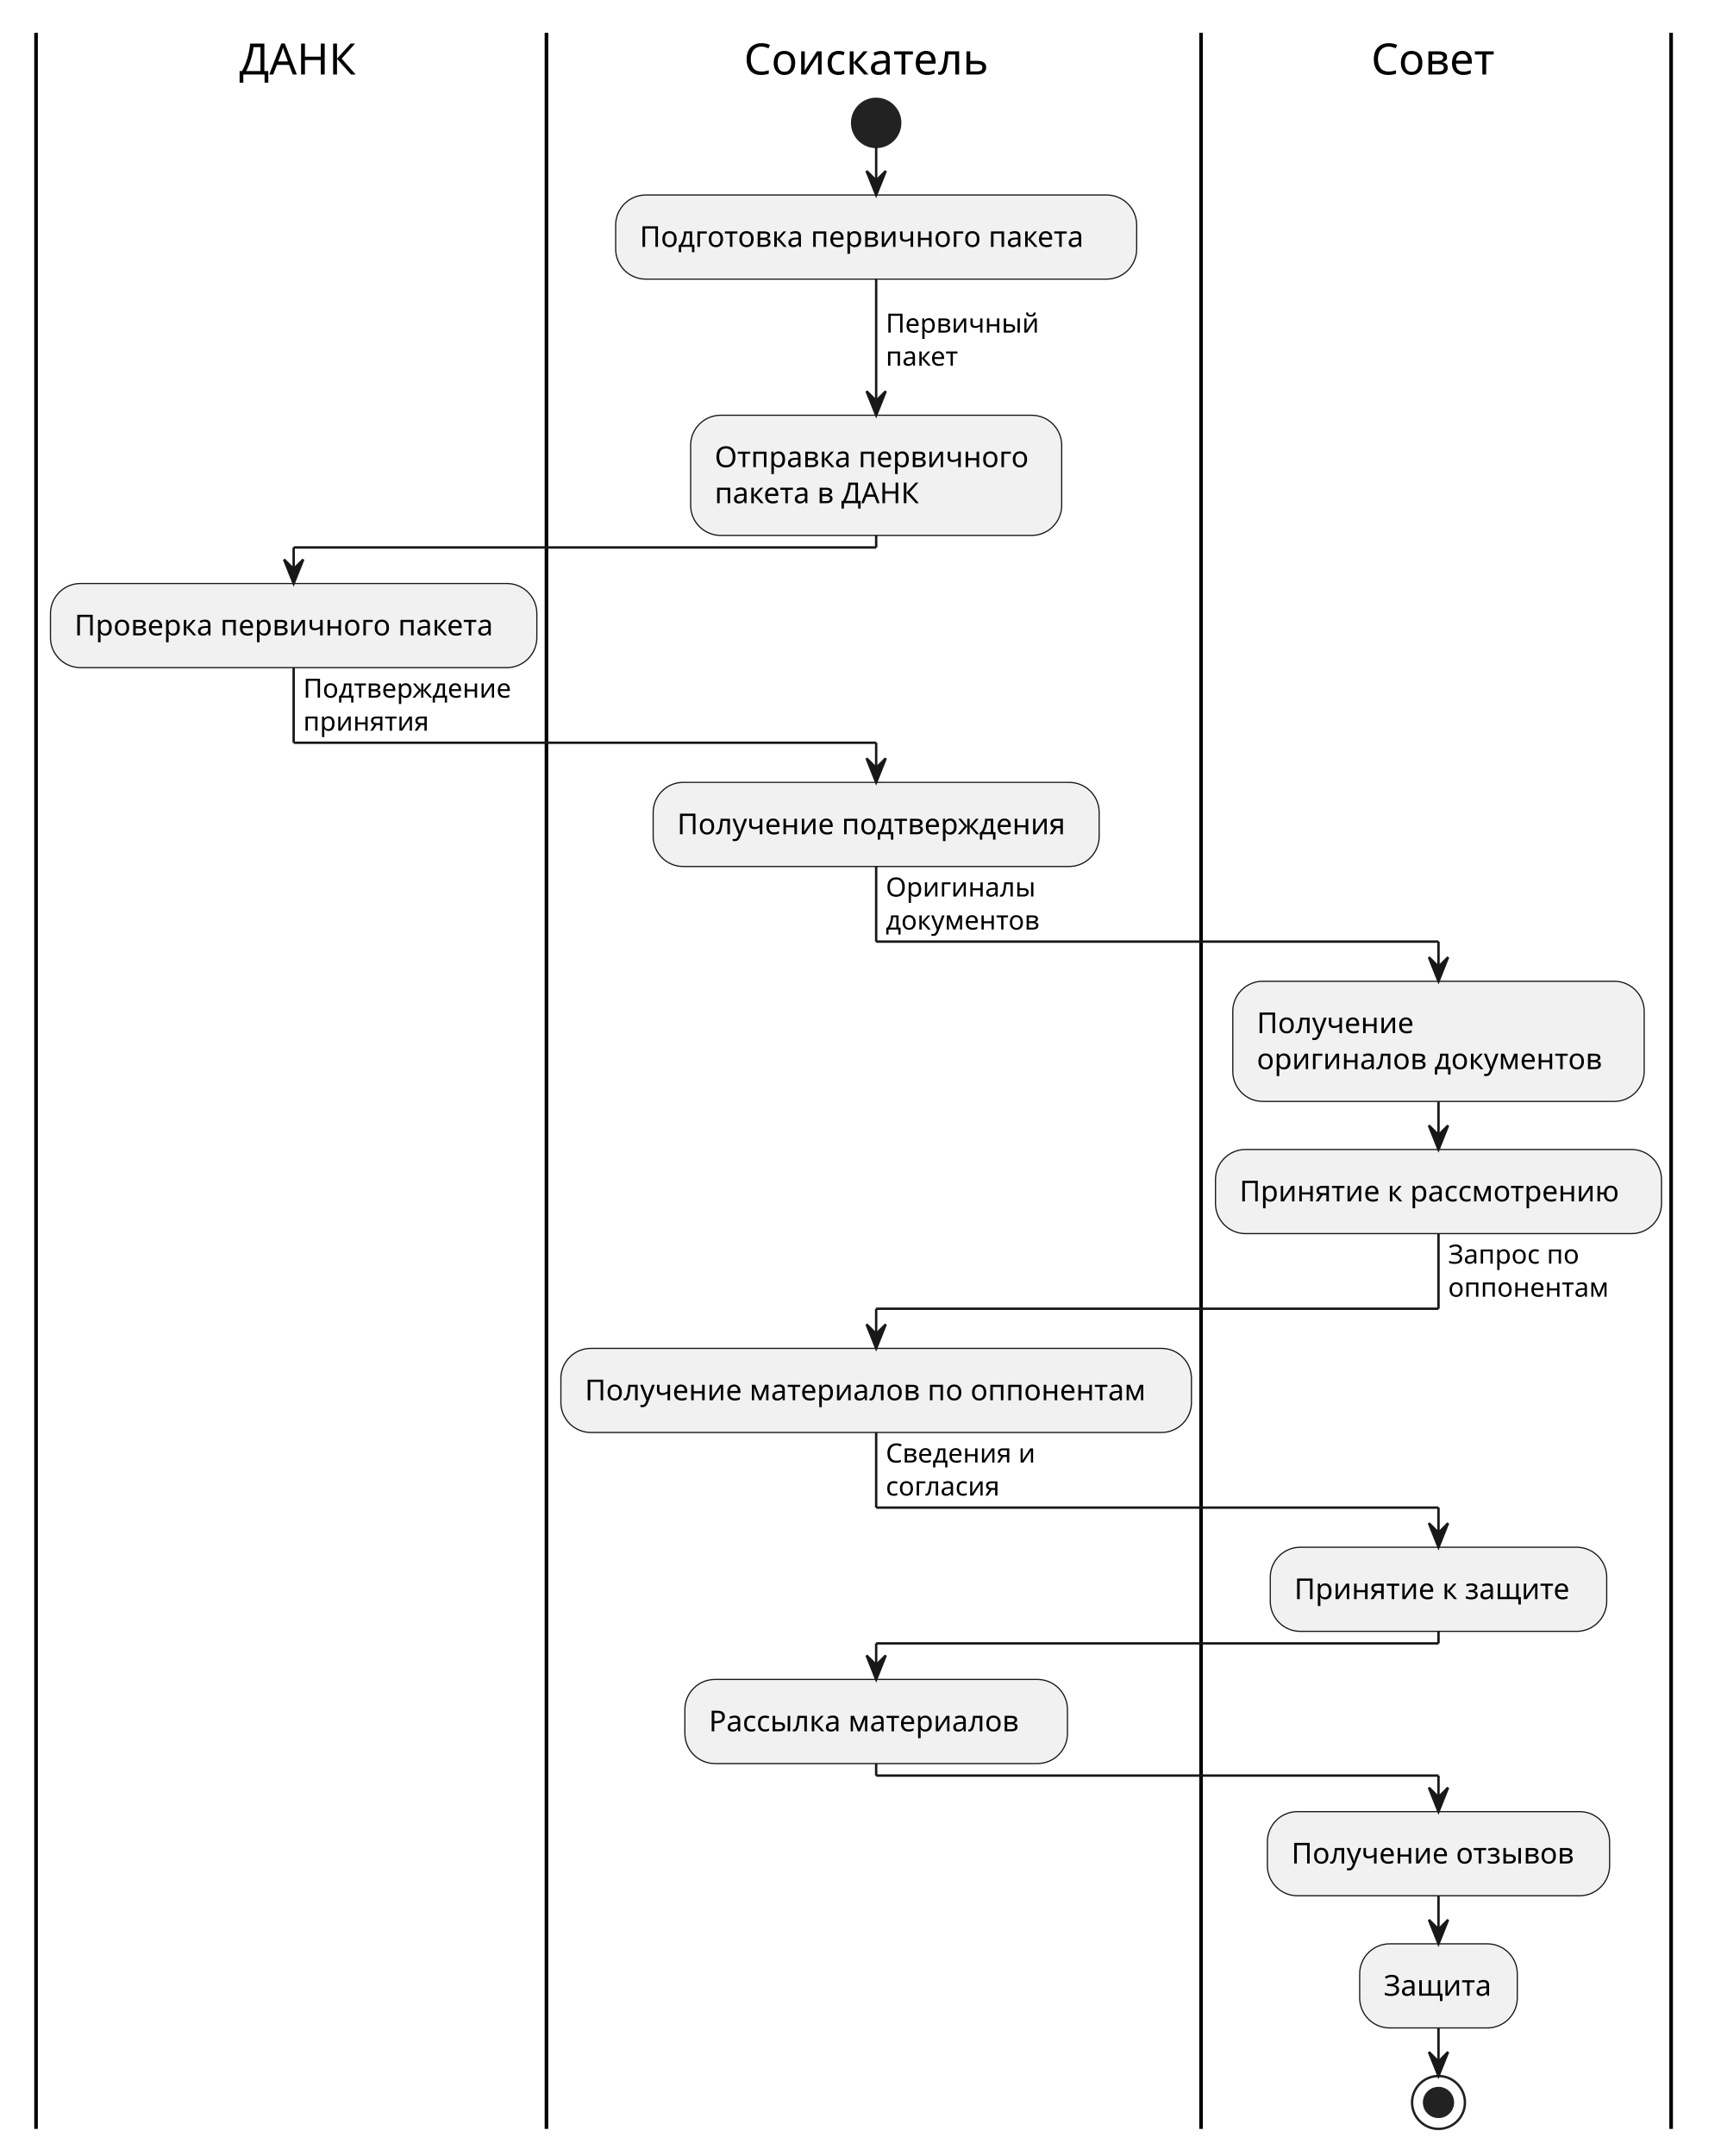
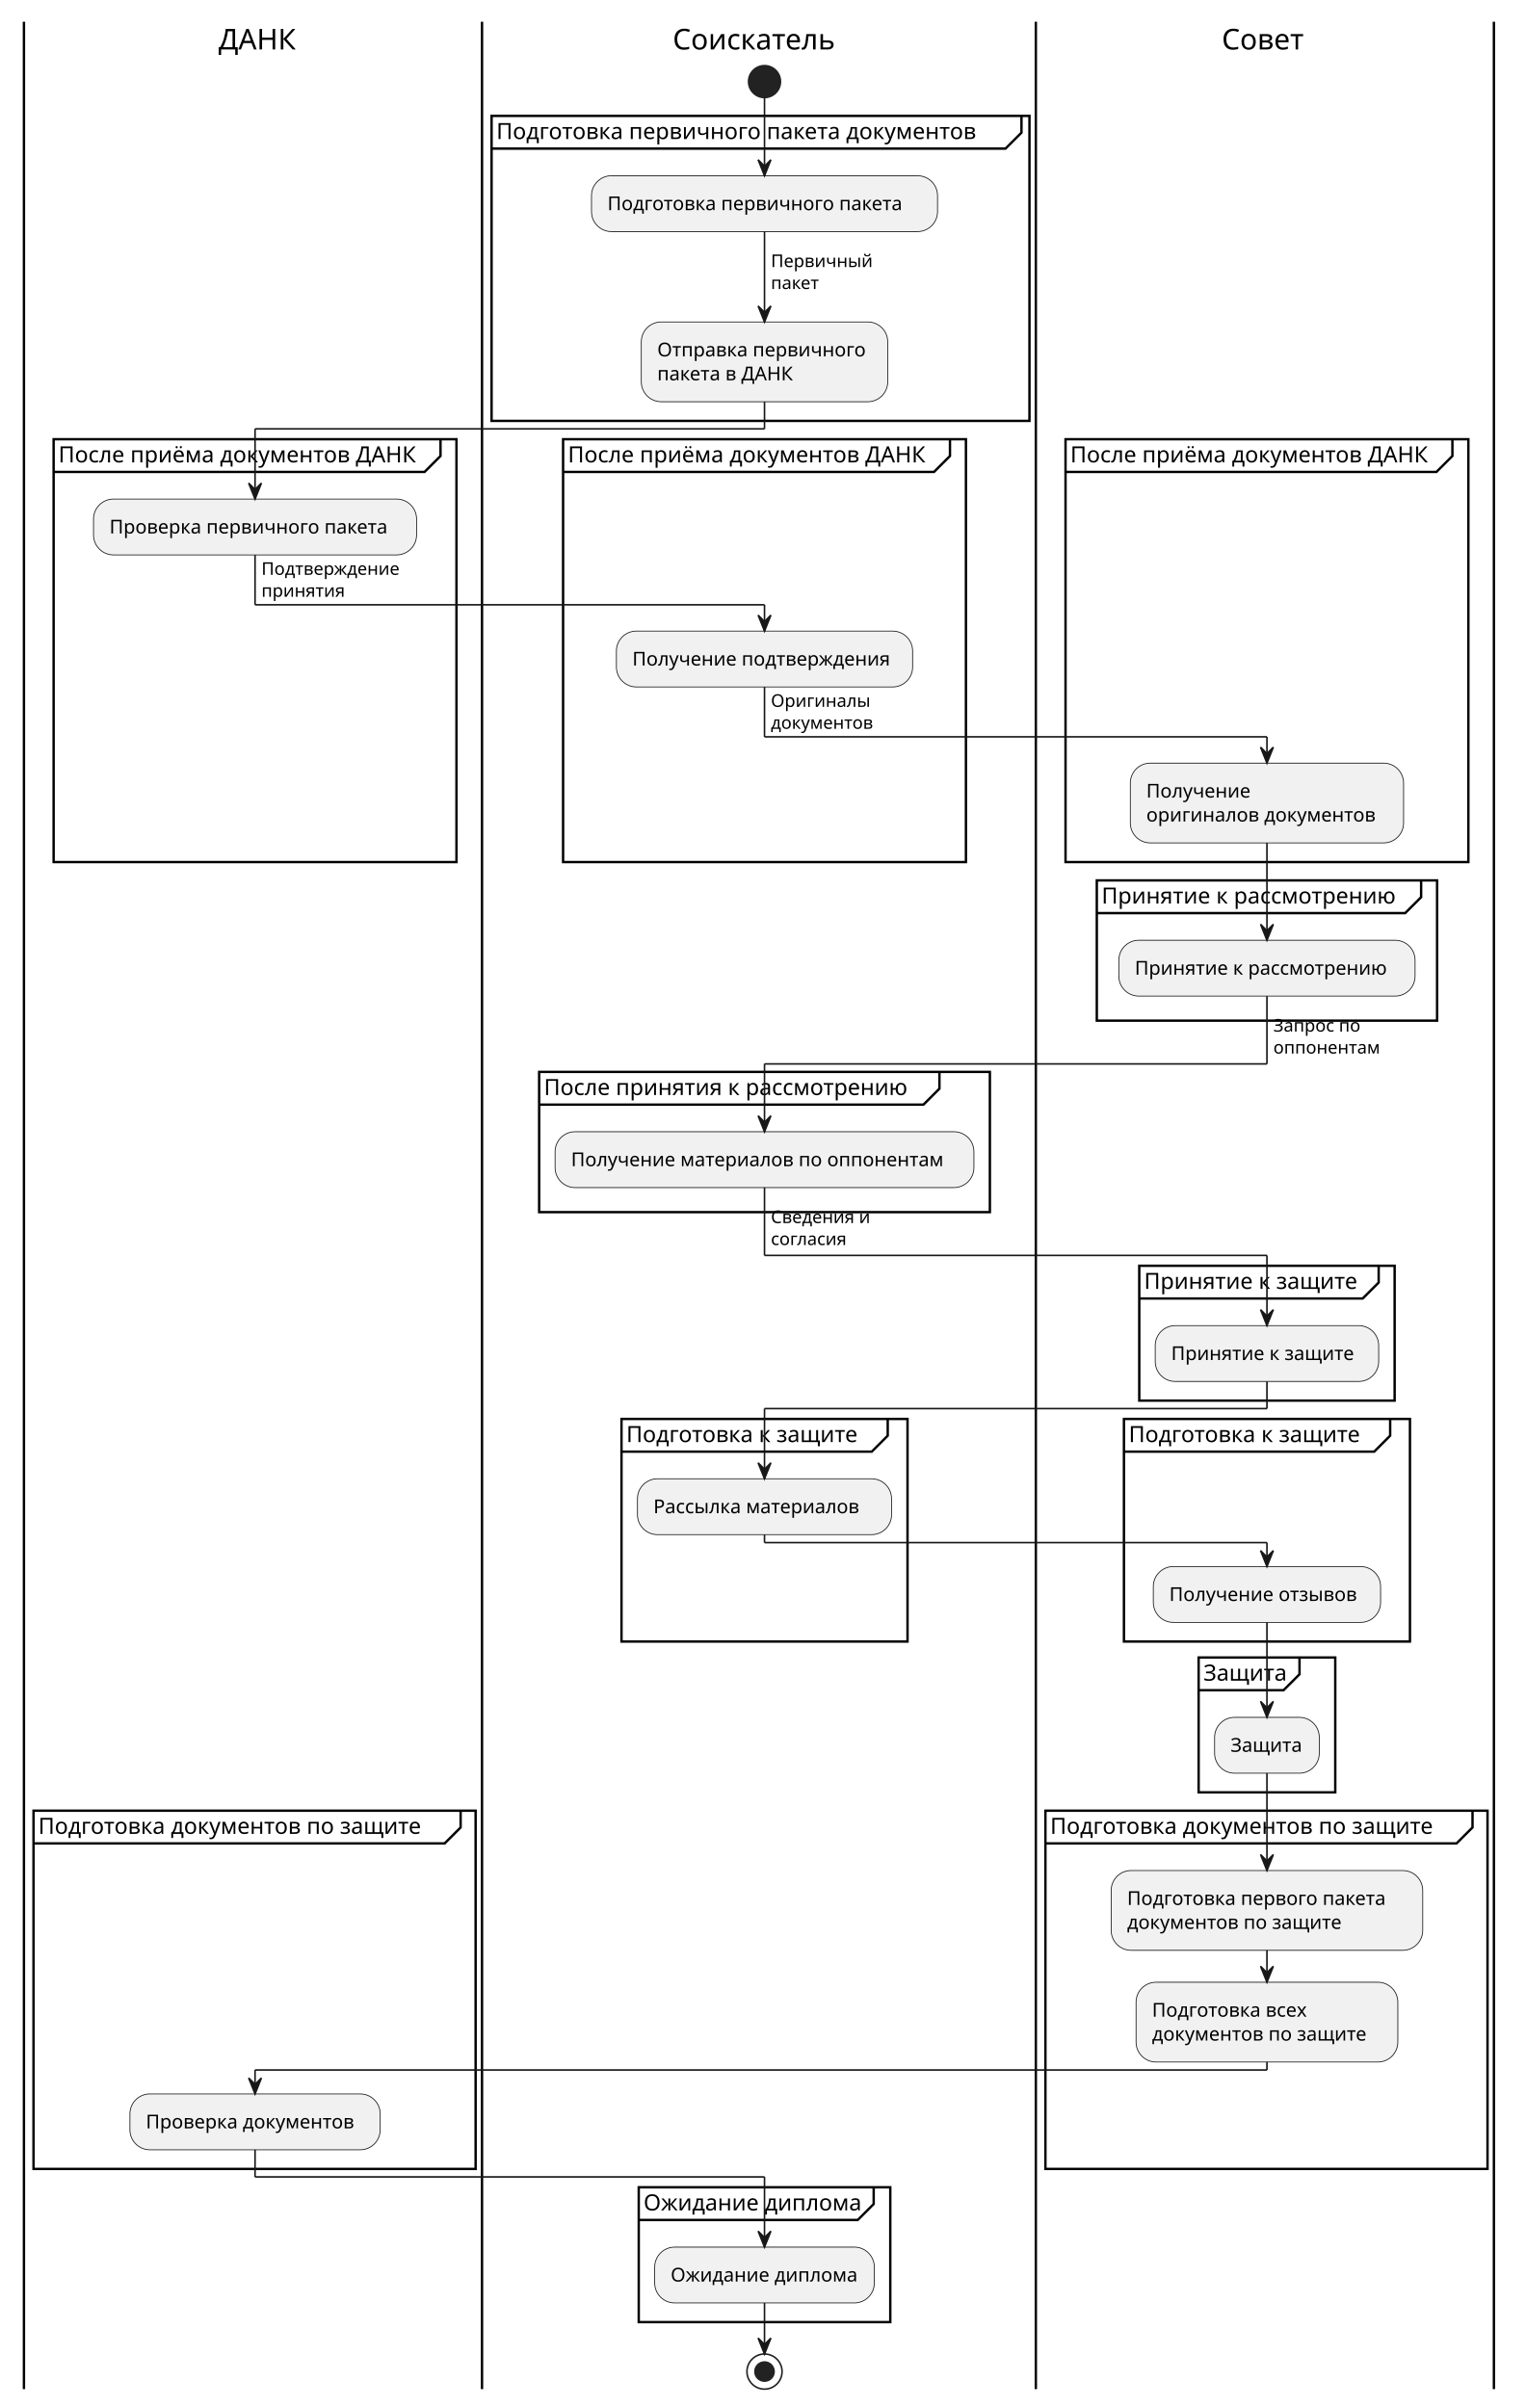
- <svg xmlns="http://www.w3.org/2000/svg" contentStyleType="text/css" height="897px" preserveAspectRatio="none" style="width:716px;height:897px;background:#FFFFFF;" version="1.1" viewBox="0 0 716 897" width="716px" zoomAndPan="magnify">
+ <svg xmlns="http://www.w3.org/2000/svg" contentStyleType="text/css" height="1509px" preserveAspectRatio="none" style="width:956px;height:1509px;background:#FFFFFF;" version="1.1" viewBox="0 0 956 1509" width="956px" zoomAndPan="magnify">
  <defs />
  <g>
-     <rect fill="none" height="22.5" style="stroke:none;stroke-width:1.0;" width="683.005" x="15" y="13.63" />
-     <rect fill="#F1F1F1" height="35" rx="12.5" ry="12.5" style="stroke:#181818;stroke-width:0.5;" width="202.401" x="21" y="242.765" />
-     <text fill="#000000" font-family="sans-serif" font-size="12" lengthAdjust="spacing" textLength="182.401" x="31" y="264.345">Проверка первичного пакета</text>
-     <line style="stroke:#000000;stroke-width:1.5;" x1="15" x2="15" y1="13.63" y2="885.725" />
-     <ellipse cx="364.602" cy="51.13" fill="#222222" rx="10" ry="10" style="stroke:#222222;stroke-width:1.0;" />
-     <rect fill="#F1F1F1" height="35" rx="12.5" ry="12.5" style="stroke:#181818;stroke-width:0.5;" width="216.802" x="256.202" y="81.13" />
-     <text fill="#000000" font-family="sans-serif" font-size="12" lengthAdjust="spacing" textLength="196.802" x="266.202" y="102.71">Подготовка первичного пакета</text>
-     <rect fill="#F1F1F1" height="50" rx="12.5" ry="12.5" style="stroke:#181818;stroke-width:0.5;" width="154.401" x="287.402" y="172.765" />
-     <text fill="#000000" font-family="sans-serif" font-size="12" lengthAdjust="spacing" textLength="134.401" x="297.402" y="194.345">Отправка первичного</text>
-     <text fill="#000000" font-family="sans-serif" font-size="12" lengthAdjust="spacing" textLength="88.801" x="297.402" y="209.345">пакета в ДАНК</text>
-     <rect fill="#F1F1F1" height="35" rx="12.5" ry="12.5" style="stroke:#181818;stroke-width:0.5;" width="185.601" x="271.802" y="325.505" />
-     <text fill="#000000" font-family="sans-serif" font-size="12" lengthAdjust="spacing" textLength="165.601" x="281.802" y="347.085">Получение подтверждения</text>
-     <rect fill="#F1F1F1" height="35" rx="12.5" ry="12.5" style="stroke:#181818;stroke-width:0.5;" width="262.402" x="233.401" y="560.985" />
-     <text fill="#000000" font-family="sans-serif" font-size="12" lengthAdjust="spacing" textLength="242.402" x="243.401" y="582.565">Получение материалов по оппонентам</text>
-     <rect fill="#F1F1F1" height="35" rx="12.5" ry="12.5" style="stroke:#181818;stroke-width:0.5;" width="159.201" x="285.002" y="698.725" />
-     <text fill="#000000" font-family="sans-serif" font-size="12" lengthAdjust="spacing" textLength="139.201" x="295.002" y="720.305">Рассылка материалов</text>
-     <line style="stroke:#000000;stroke-width:1.5;" x1="227.401" x2="227.401" y1="13.63" y2="885.725" />
-     <rect fill="#F1F1F1" height="50" rx="12.5" ry="12.5" style="stroke:#181818;stroke-width:0.5;" width="171.201" x="513.003" y="408.245" />
-     <text fill="#000000" font-family="sans-serif" font-size="12" lengthAdjust="spacing" textLength="64.8" x="523.003" y="429.825">Получение</text>
-     <text fill="#000000" font-family="sans-serif" font-size="12" lengthAdjust="spacing" textLength="151.201" x="523.003" y="444.825">оригиналов документов</text>
-     <rect fill="#F1F1F1" height="35" rx="12.5" ry="12.5" style="stroke:#181818;stroke-width:0.5;" width="185.601" x="505.803" y="478.245" />
-     <text fill="#000000" font-family="sans-serif" font-size="12" lengthAdjust="spacing" textLength="165.601" x="515.803" y="499.825">Принятие к рассмотрению</text>
-     <rect fill="#F1F1F1" height="35" rx="12.5" ry="12.5" style="stroke:#181818;stroke-width:0.5;" width="140.001" x="528.604" y="643.725" />
-     <text fill="#000000" font-family="sans-serif" font-size="12" lengthAdjust="spacing" textLength="120.001" x="538.604" y="665.305">Принятие к защите</text>
-     <rect fill="#F1F1F1" height="35" rx="12.5" ry="12.5" style="stroke:#181818;stroke-width:0.5;" width="142.401" x="527.404" y="753.725" />
-     <text fill="#000000" font-family="sans-serif" font-size="12" lengthAdjust="spacing" textLength="122.401" x="537.404" y="775.305">Получение отзывов</text>
-     <rect fill="#F1F1F1" height="35" rx="12.5" ry="12.5" style="stroke:#181818;stroke-width:0.5;" width="65.6" x="565.804" y="808.725" />
-     <text fill="#000000" font-family="sans-serif" font-size="12" lengthAdjust="spacing" textLength="45.6" x="575.804" y="830.305">Защита</text>
-     <ellipse cx="598.604" cy="874.725" fill="none" rx="11" ry="11" style="stroke:#222222;stroke-width:1.0;" />
-     <ellipse cx="598.604" cy="874.725" fill="#222222" rx="6" ry="6" style="stroke:#222222;stroke-width:1.0;" />
-     <line style="stroke:#000000;stroke-width:1.5;" x1="499.803" x2="499.803" y1="13.63" y2="885.725" />
-     <line style="stroke:#000000;stroke-width:1.5;" x1="695.405" x2="695.405" y1="13.63" y2="885.725" />
-     <line style="stroke:#181818;stroke-width:1.0;" x1="364.602" x2="364.602" y1="61.13" y2="81.13" />
-     <polygon fill="#181818" points="360.602,71.13,364.602,81.13,368.602,71.13,364.602,75.13" style="stroke:#181818;stroke-width:1.0;" />
-     <line style="stroke:#181818;stroke-width:1.0;" x1="364.602" x2="364.602" y1="116.13" y2="172.765" />
-     <polygon fill="#181818" points="360.602,162.765,364.602,172.765,368.602,162.765,364.602,166.765" style="stroke:#181818;stroke-width:1.0;" />
-     <text fill="#000000" font-family="sans-serif" font-size="11" lengthAdjust="spacing" textLength="61.599" x="368.602" y="138.38">Первичный</text>
-     <text fill="#000000" font-family="sans-serif" font-size="11" lengthAdjust="spacing" textLength="33" x="368.602" y="152.13">пакет</text>
-     <line style="stroke:#181818;stroke-width:1.0;" x1="598.604" x2="598.604" y1="458.245" y2="478.245" />
-     <polygon fill="#181818" points="594.604,468.245,598.604,478.245,602.604,468.245,598.604,472.245" style="stroke:#181818;stroke-width:1.0;" />
-     <line style="stroke:#181818;stroke-width:1.0;" x1="598.604" x2="598.604" y1="788.725" y2="808.725" />
-     <polygon fill="#181818" points="594.604,798.725,598.604,808.725,602.604,798.725,598.604,802.725" style="stroke:#181818;stroke-width:1.0;" />
-     <line style="stroke:#181818;stroke-width:1.0;" x1="598.604" x2="598.604" y1="843.725" y2="863.725" />
-     <polygon fill="#181818" points="594.604,853.725,598.604,863.725,602.604,853.725,598.604,857.725" style="stroke:#181818;stroke-width:1.0;" />
-     <line style="stroke:#181818;stroke-width:1.0;" x1="364.602" x2="364.602" y1="222.765" y2="227.765" />
-     <line style="stroke:#181818;stroke-width:1.0;" x1="364.602" x2="122.201" y1="227.765" y2="227.765" />
-     <line style="stroke:#181818;stroke-width:1.0;" x1="122.201" x2="122.201" y1="227.765" y2="242.765" />
-     <polygon fill="#181818" points="118.201,232.765,122.201,242.765,126.201,232.765,122.201,236.765" style="stroke:#181818;stroke-width:1.0;" />
-     <line style="stroke:#181818;stroke-width:1.0;" x1="122.201" x2="122.201" y1="277.765" y2="309.015" />
-     <line style="stroke:#181818;stroke-width:1.0;" x1="122.201" x2="364.602" y1="309.015" y2="309.015" />
-     <line style="stroke:#181818;stroke-width:1.0;" x1="364.602" x2="364.602" y1="309.015" y2="325.505" />
-     <polygon fill="#181818" points="360.602,315.505,364.602,325.505,368.602,315.505,364.602,319.505" style="stroke:#181818;stroke-width:1.0;" />
-     <text fill="#000000" font-family="sans-serif" font-size="11" lengthAdjust="spacing" textLength="87.999" x="126.201" y="290.255">Подтверждение</text>
-     <text fill="#000000" font-family="sans-serif" font-size="11" lengthAdjust="spacing" textLength="52.8" x="126.201" y="304.005">принятия</text>
-     <line style="stroke:#181818;stroke-width:1.0;" x1="364.602" x2="364.602" y1="360.505" y2="391.755" />
-     <line style="stroke:#181818;stroke-width:1.0;" x1="364.602" x2="598.604" y1="391.755" y2="391.755" />
-     <line style="stroke:#181818;stroke-width:1.0;" x1="598.604" x2="598.604" y1="391.755" y2="408.245" />
-     <polygon fill="#181818" points="594.604,398.245,598.604,408.245,602.604,398.245,598.604,402.245" style="stroke:#181818;stroke-width:1.0;" />
-     <text fill="#000000" font-family="sans-serif" font-size="11" lengthAdjust="spacing" textLength="61.599" x="368.602" y="372.995">Оригиналы</text>
-     <text fill="#000000" font-family="sans-serif" font-size="11" lengthAdjust="spacing" textLength="68.199" x="368.602" y="386.745">документов</text>
-     <line style="stroke:#181818;stroke-width:1.0;" x1="598.604" x2="598.604" y1="513.245" y2="544.495" />
-     <line style="stroke:#181818;stroke-width:1.0;" x1="598.604" x2="364.602" y1="544.495" y2="544.495" />
-     <line style="stroke:#181818;stroke-width:1.0;" x1="364.602" x2="364.602" y1="544.495" y2="560.985" />
-     <polygon fill="#181818" points="360.602,550.985,364.602,560.985,368.602,550.985,364.602,554.985" style="stroke:#181818;stroke-width:1.0;" />
-     <text fill="#000000" font-family="sans-serif" font-size="11" lengthAdjust="spacing" textLength="57.2" x="602.604" y="525.735">Запрос по</text>
-     <text fill="#000000" font-family="sans-serif" font-size="11" lengthAdjust="spacing" textLength="68.199" x="602.604" y="539.485">оппонентам</text>
-     <line style="stroke:#181818;stroke-width:1.0;" x1="364.602" x2="364.602" y1="595.985" y2="627.235" />
-     <line style="stroke:#181818;stroke-width:1.0;" x1="364.602" x2="598.604" y1="627.235" y2="627.235" />
-     <line style="stroke:#181818;stroke-width:1.0;" x1="598.604" x2="598.604" y1="627.235" y2="643.725" />
-     <polygon fill="#181818" points="594.604,633.725,598.604,643.725,602.604,633.725,598.604,637.725" style="stroke:#181818;stroke-width:1.0;" />
-     <text fill="#000000" font-family="sans-serif" font-size="11" lengthAdjust="spacing" textLength="63.8" x="368.602" y="608.475">Сведения и</text>
-     <text fill="#000000" font-family="sans-serif" font-size="11" lengthAdjust="spacing" textLength="52.8" x="368.602" y="622.225">согласия</text>
-     <line style="stroke:#181818;stroke-width:1.0;" x1="598.604" x2="598.604" y1="678.725" y2="683.725" />
-     <line style="stroke:#181818;stroke-width:1.0;" x1="598.604" x2="364.602" y1="683.725" y2="683.725" />
-     <line style="stroke:#181818;stroke-width:1.0;" x1="364.602" x2="364.602" y1="683.725" y2="698.725" />
-     <polygon fill="#181818" points="360.602,688.725,364.602,698.725,368.602,688.725,364.602,692.725" style="stroke:#181818;stroke-width:1.0;" />
-     <line style="stroke:#181818;stroke-width:1.0;" x1="364.602" x2="364.602" y1="733.725" y2="738.725" />
-     <line style="stroke:#181818;stroke-width:1.0;" x1="364.602" x2="598.604" y1="738.725" y2="738.725" />
-     <line style="stroke:#181818;stroke-width:1.0;" x1="598.604" x2="598.604" y1="738.725" y2="753.725" />
-     <polygon fill="#181818" points="594.604,743.725,598.604,753.725,602.604,743.725,598.604,747.725" style="stroke:#181818;stroke-width:1.0;" />
-     <text fill="#000000" font-family="sans-serif" font-size="18" lengthAdjust="spacing" textLength="43.2" x="99.601" y="31">ДАНК</text>
-     <text fill="#000000" font-family="sans-serif" font-size="18" lengthAdjust="spacing" textLength="107.999" x="309.603" y="31">Соискатель</text>
-     <text fill="#000000" font-family="sans-serif" font-size="18" lengthAdjust="spacing" textLength="54" x="570.604" y="31">Совет</text>
+     <rect fill="none" height="22.5" style="stroke:none;stroke-width:1.0;" width="923.596" x="15" y="13.63" />
+     <rect fill="none" height="264.98" style="stroke:#000000;stroke-width:1.5;" width="252.399" x="33.6" y="275.245" />
+     <path d="M275.999,275.245 L275.999,285.745 L265.999,295.745 L33.6,295.745 " fill="none" style="stroke:#000000;stroke-width:1.5;" />
+     <text fill="#000000" font-family="sans-serif" font-size="14" lengthAdjust="spacing" textLength="232.399" x="36.6" y="289.755">После приёма документов ДАНК</text>
+     <rect fill="#F1F1F1" height="35" rx="12.5" ry="12.5" style="stroke:#181818;stroke-width:0.5;" width="202.401" x="58.599" y="312.745" />
+     <text fill="#000000" font-family="sans-serif" font-size="12" lengthAdjust="spacing" textLength="182.401" x="68.599" y="334.325">Проверка первичного пакета</text>
+     <rect fill="none" height="224.5" style="stroke:#000000;stroke-width:1.5;" width="276.999" x="21" y="1134.685" />
+     <path d="M288.599,1134.685 L288.599,1145.185 L278.599,1155.185 L21,1155.185 " fill="none" style="stroke:#000000;stroke-width:1.5;" />
+     <text fill="#000000" font-family="sans-serif" font-size="14" lengthAdjust="spacing" textLength="257.599" x="24" y="1149.195">Подготовка документов по защите</text>
+     <rect fill="#F1F1F1" height="35" rx="12.5" ry="12.5" style="stroke:#181818;stroke-width:0.5;" width="156.801" x="81.399" y="1312.185" />
+     <text fill="#000000" font-family="sans-serif" font-size="12" lengthAdjust="spacing" textLength="136.801" x="91.399" y="1333.765">Проверка документов</text>
+     <line style="stroke:#000000;stroke-width:1.5;" x1="15" x2="15" y1="13.63" y2="1497.175" />
+     <ellipse cx="478.998" cy="51.13" fill="#222222" rx="10" ry="10" style="stroke:#222222;stroke-width:1.0;" />
+     <rect fill="none" height="191.135" style="stroke:#000000;stroke-width:1.5;" width="336.999" x="307.999" y="72.62" />
+     <path d="M639.997,72.62 L639.997,83.12 L629.997,93.12 L307.999,93.12 " fill="none" style="stroke:#000000;stroke-width:1.5;" />
+     <text fill="#000000" font-family="sans-serif" font-size="14" lengthAdjust="spacing" textLength="321.999" x="310.999" y="87.13">Подготовка первичного пакета документов</text>
+     <rect fill="#F1F1F1" height="35" rx="12.5" ry="12.5" style="stroke:#181818;stroke-width:0.5;" width="216.802" x="370.597" y="110.12" />
+     <text fill="#000000" font-family="sans-serif" font-size="12" lengthAdjust="spacing" textLength="196.802" x="380.597" y="131.7">Подготовка первичного пакета</text>
+     <rect fill="#F1F1F1" height="50" rx="12.5" ry="12.5" style="stroke:#181818;stroke-width:0.5;" width="154.401" x="401.798" y="201.755" />
+     <text fill="#000000" font-family="sans-serif" font-size="12" lengthAdjust="spacing" textLength="134.401" x="411.798" y="223.335">Отправка первичного</text>
+     <text fill="#000000" font-family="sans-serif" font-size="12" lengthAdjust="spacing" textLength="88.801" x="411.798" y="238.335">пакета в ДАНК</text>
+     <rect fill="none" height="264.98" style="stroke:#000000;stroke-width:1.5;" width="252.399" x="352.799" y="275.245" />
+     <path d="M595.198,275.245 L595.198,285.745 L585.198,295.745 L352.799,295.745 " fill="none" style="stroke:#000000;stroke-width:1.5;" />
+     <text fill="#000000" font-family="sans-serif" font-size="14" lengthAdjust="spacing" textLength="232.399" x="355.799" y="289.755">После приёма документов ДАНК</text>
+     <rect fill="#F1F1F1" height="35" rx="12.5" ry="12.5" style="stroke:#181818;stroke-width:0.5;" width="185.601" x="386.198" y="395.485" />
+     <text fill="#000000" font-family="sans-serif" font-size="12" lengthAdjust="spacing" textLength="165.601" x="396.198" y="417.065">Получение подтверждения</text>
+     <rect fill="none" height="87.885" style="stroke:#000000;stroke-width:1.5;" width="282.402" x="337.797" y="671.715" />
+     <path d="M588.596,671.715 L588.596,682.215 L578.596,692.215 L337.797,692.215 " fill="none" style="stroke:#000000;stroke-width:1.5;" />
+     <text fill="#000000" font-family="sans-serif" font-size="14" lengthAdjust="spacing" textLength="240.799" x="340.797" y="686.225">После принятия к рассмотрению</text>
+     <rect fill="#F1F1F1" height="35" rx="12.5" ry="12.5" style="stroke:#181818;stroke-width:0.5;" width="262.402" x="347.797" y="709.215" />
+     <text fill="#000000" font-family="sans-serif" font-size="12" lengthAdjust="spacing" textLength="242.402" x="357.797" y="730.795">Получение материалов по оппонентам</text>
+     <rect fill="none" height="139.5" style="stroke:#000000;stroke-width:1.5;" width="179.201" x="389.398" y="889.194" />
+     <path d="M556.197,889.194 L556.197,899.694 L546.197,909.694 L389.398,909.694 " fill="none" style="stroke:#000000;stroke-width:1.5;" />
+     <text fill="#000000" font-family="sans-serif" font-size="14" lengthAdjust="spacing" textLength="156.799" x="392.398" y="903.704">Подготовка к защите</text>
+     <rect fill="#F1F1F1" height="35" rx="12.5" ry="12.5" style="stroke:#181818;stroke-width:0.5;" width="159.201" x="399.398" y="926.694" />
+     <text fill="#000000" font-family="sans-serif" font-size="12" lengthAdjust="spacing" textLength="139.201" x="409.398" y="948.274">Рассылка материалов</text>
+     <rect fill="none" height="84.5" style="stroke:#000000;stroke-width:1.5;" width="157.601" x="400.198" y="1370.675" />
+     <path d="M547.397,1370.675 L547.397,1381.175 L537.397,1391.175 L400.198,1391.175 " fill="none" style="stroke:#000000;stroke-width:1.5;" />
+     <text fill="#000000" font-family="sans-serif" font-size="14" lengthAdjust="spacing" textLength="137.199" x="403.198" y="1385.185">Ожидание диплома</text>
+     <rect fill="#F1F1F1" height="35" rx="12.5" ry="12.5" style="stroke:#181818;stroke-width:0.5;" width="137.601" x="410.198" y="1408.175" />
+     <text fill="#000000" font-family="sans-serif" font-size="12" lengthAdjust="spacing" textLength="117.601" x="420.198" y="1429.755">Ожидание диплома</text>
+     <ellipse cx="478.998" cy="1486.175" fill="none" rx="11" ry="11" style="stroke:#222222;stroke-width:1.0;" />
+     <ellipse cx="478.998" cy="1486.175" fill="#222222" rx="6" ry="6" style="stroke:#222222;stroke-width:1.0;" />
+     <line style="stroke:#000000;stroke-width:1.5;" x1="301.999" x2="301.999" y1="13.63" y2="1497.175" />
+     <rect fill="none" height="264.98" style="stroke:#000000;stroke-width:1.5;" width="252.399" x="667.597" y="275.245" />
+     <path d="M909.996,275.245 L909.996,285.745 L899.996,295.745 L667.597,295.745 " fill="none" style="stroke:#000000;stroke-width:1.5;" />
+     <text fill="#000000" font-family="sans-serif" font-size="14" lengthAdjust="spacing" textLength="232.399" x="670.597" y="289.755">После приёма документов ДАНК</text>
+     <rect fill="#F1F1F1" height="50" rx="12.5" ry="12.5" style="stroke:#181818;stroke-width:0.5;" width="171.201" x="708.196" y="478.225" />
+     <text fill="#000000" font-family="sans-serif" font-size="12" lengthAdjust="spacing" textLength="64.8" x="718.196" y="499.805">Получение</text>
+     <text fill="#000000" font-family="sans-serif" font-size="12" lengthAdjust="spacing" textLength="151.201" x="718.196" y="514.805">оригиналов документов</text>
+     <rect fill="none" height="87.885" style="stroke:#000000;stroke-width:1.5;" width="213.199" x="687.197" y="551.715" />
+     <path d="M890.396,551.715 L890.396,562.215 L880.396,572.215 L687.197,572.215 " fill="none" style="stroke:#000000;stroke-width:1.5;" />
+     <text fill="#000000" font-family="sans-serif" font-size="14" lengthAdjust="spacing" textLength="193.199" x="690.197" y="566.225">Принятие к рассмотрению</text>
+     <rect fill="#F1F1F1" height="35" rx="12.5" ry="12.5" style="stroke:#181818;stroke-width:0.5;" width="185.601" x="700.996" y="589.215" />
+     <text fill="#000000" font-family="sans-serif" font-size="12" lengthAdjust="spacing" textLength="165.601" x="710.996" y="610.795">Принятие к рассмотрению</text>
+     <rect fill="none" height="84.5" style="stroke:#000000;stroke-width:1.5;" width="160.001" x="713.797" y="793.205" />
+     <path d="M863.796,793.205 L863.796,803.704 L853.796,813.704 L713.797,813.704 " fill="none" style="stroke:#000000;stroke-width:1.5;" />
+     <text fill="#000000" font-family="sans-serif" font-size="14" lengthAdjust="spacing" textLength="139.999" x="716.797" y="807.714">Принятие к защите</text>
+     <rect fill="#F1F1F1" height="35" rx="12.5" ry="12.5" style="stroke:#181818;stroke-width:0.5;" width="140.001" x="723.797" y="830.704" />
+     <text fill="#000000" font-family="sans-serif" font-size="12" lengthAdjust="spacing" textLength="120.001" x="733.797" y="852.284">Принятие к защите</text>
+     <rect fill="none" height="139.5" style="stroke:#000000;stroke-width:1.5;" width="179.201" x="704.196" y="889.194" />
+     <path d="M870.996,889.194 L870.996,899.694 L860.996,909.694 L704.196,909.694 " fill="none" style="stroke:#000000;stroke-width:1.5;" />
+     <text fill="#000000" font-family="sans-serif" font-size="14" lengthAdjust="spacing" textLength="156.799" x="707.196" y="903.704">Подготовка к защите</text>
+     <rect fill="#F1F1F1" height="35" rx="12.5" ry="12.5" style="stroke:#181818;stroke-width:0.5;" width="142.401" x="722.596" y="981.694" />
+     <text fill="#000000" font-family="sans-serif" font-size="12" lengthAdjust="spacing" textLength="122.401" x="732.596" y="1003.275">Получение отзывов</text>
+     <rect fill="none" height="84.5" style="stroke:#000000;stroke-width:1.5;" width="85.6" x="750.997" y="1038.695" />
+     <path d="M814.197,1038.695 L814.197,1049.195 L804.197,1059.195 L750.997,1059.195 " fill="none" style="stroke:#000000;stroke-width:1.5;" />
+     <text fill="#000000" font-family="sans-serif" font-size="14" lengthAdjust="spacing" textLength="53.2" x="753.997" y="1053.205">Защита</text>
+     <rect fill="#F1F1F1" height="35" rx="12.5" ry="12.5" style="stroke:#181818;stroke-width:0.5;" width="65.6" x="760.997" y="1076.195" />
+     <text fill="#000000" font-family="sans-serif" font-size="12" lengthAdjust="spacing" textLength="45.6" x="770.997" y="1097.775">Защита</text>
+     <rect fill="none" height="224.5" style="stroke:#000000;stroke-width:1.5;" width="276.999" x="654.997" y="1134.685" />
+     <path d="M922.596,1134.685 L922.596,1145.185 L912.596,1155.185 L654.997,1155.185 " fill="none" style="stroke:#000000;stroke-width:1.5;" />
+     <text fill="#000000" font-family="sans-serif" font-size="14" lengthAdjust="spacing" textLength="257.599" x="657.997" y="1149.195">Подготовка документов по защите</text>
+     <rect fill="#F1F1F1" height="50" rx="12.5" ry="12.5" style="stroke:#181818;stroke-width:0.5;" width="195.201" x="696.196" y="1172.185" />
+     <text fill="#000000" font-family="sans-serif" font-size="12" lengthAdjust="spacing" textLength="175.201" x="706.196" y="1193.765">Подготовка первого пакета</text>
+     <text fill="#000000" font-family="sans-serif" font-size="12" lengthAdjust="spacing" textLength="144.001" x="706.196" y="1208.765">документов по защите</text>
+     <rect fill="#F1F1F1" height="50" rx="12.5" ry="12.5" style="stroke:#181818;stroke-width:0.5;" width="164.001" x="711.796" y="1242.185" />
+     <text fill="#000000" font-family="sans-serif" font-size="12" lengthAdjust="spacing" textLength="105.601" x="721.796" y="1263.765">Подготовка всех</text>
+     <text fill="#000000" font-family="sans-serif" font-size="12" lengthAdjust="spacing" textLength="144.001" x="721.796" y="1278.765">документов по защите</text>
+     <line style="stroke:#000000;stroke-width:1.5;" x1="648.997" x2="648.997" y1="13.63" y2="1497.175" />
+     <line style="stroke:#000000;stroke-width:1.5;" x1="935.996" x2="935.996" y1="13.63" y2="1497.175" />
+     <line style="stroke:#181818;stroke-width:1.0;" x1="478.998" x2="478.998" y1="145.12" y2="201.755" />
+     <polygon fill="#181818" points="474.998,191.755,478.998,201.755,482.998,191.755,478.998,195.755" style="stroke:#181818;stroke-width:1.0;" />
+     <text fill="#000000" font-family="sans-serif" font-size="11" lengthAdjust="spacing" textLength="61.599" x="482.998" y="167.37">Первичный</text>
+     <text fill="#000000" font-family="sans-serif" font-size="11" lengthAdjust="spacing" textLength="33" x="482.998" y="181.12">пакет</text>
+     <line style="stroke:#181818;stroke-width:1.0;" x1="478.998" x2="478.998" y1="61.13" y2="110.12" />
+     <polygon fill="#181818" points="474.998,100.12,478.998,110.12,482.998,100.12,478.998,104.12" style="stroke:#181818;stroke-width:1.0;" />
+     <line style="stroke:#181818;stroke-width:1.0;" x1="478.998" x2="478.998" y1="1443.175" y2="1475.175" />
+     <polygon fill="#181818" points="474.998,1465.175,478.998,1475.175,482.998,1465.175,478.998,1469.175" style="stroke:#181818;stroke-width:1.0;" />
+     <line style="stroke:#181818;stroke-width:1.0;" x1="793.797" x2="793.797" y1="528.225" y2="589.215" />
+     <polygon fill="#181818" points="789.797,579.215,793.797,589.215,797.797,579.215,793.797,583.215" style="stroke:#181818;stroke-width:1.0;" />
+     <line style="stroke:#181818;stroke-width:1.0;" x1="793.797" x2="793.797" y1="1016.695" y2="1076.195" />
+     <polygon fill="#181818" points="789.797,1066.195,793.797,1076.195,797.797,1066.195,793.797,1070.195" style="stroke:#181818;stroke-width:1.0;" />
+     <line style="stroke:#181818;stroke-width:1.0;" x1="793.797" x2="793.797" y1="1222.185" y2="1242.185" />
+     <polygon fill="#181818" points="789.797,1232.185,793.797,1242.185,797.797,1232.185,793.797,1236.185" style="stroke:#181818;stroke-width:1.0;" />
+     <line style="stroke:#181818;stroke-width:1.0;" x1="793.797" x2="793.797" y1="1111.195" y2="1172.185" />
+     <polygon fill="#181818" points="789.797,1162.185,793.797,1172.185,797.797,1162.185,793.797,1166.185" style="stroke:#181818;stroke-width:1.0;" />
+     <line style="stroke:#181818;stroke-width:1.0;" x1="159.799" x2="159.799" y1="347.745" y2="378.995" />
+     <line style="stroke:#181818;stroke-width:1.0;" x1="159.799" x2="478.998" y1="378.995" y2="378.995" />
+     <line style="stroke:#181818;stroke-width:1.0;" x1="478.998" x2="478.998" y1="378.995" y2="395.485" />
+     <polygon fill="#181818" points="474.998,385.485,478.998,395.485,482.998,385.485,478.998,389.485" style="stroke:#181818;stroke-width:1.0;" />
+     <text fill="#000000" font-family="sans-serif" font-size="11" lengthAdjust="spacing" textLength="87.999" x="163.799" y="360.235">Подтверждение</text>
+     <text fill="#000000" font-family="sans-serif" font-size="11" lengthAdjust="spacing" textLength="52.8" x="163.799" y="373.985">принятия</text>
+     <line style="stroke:#181818;stroke-width:1.0;" x1="478.998" x2="478.998" y1="430.485" y2="461.735" />
+     <line style="stroke:#181818;stroke-width:1.0;" x1="478.998" x2="793.797" y1="461.735" y2="461.735" />
+     <line style="stroke:#181818;stroke-width:1.0;" x1="793.797" x2="793.797" y1="461.735" y2="478.225" />
+     <polygon fill="#181818" points="789.797,468.225,793.797,478.225,797.797,468.225,793.797,472.225" style="stroke:#181818;stroke-width:1.0;" />
+     <text fill="#000000" font-family="sans-serif" font-size="11" lengthAdjust="spacing" textLength="61.599" x="482.998" y="442.975">Оригиналы</text>
+     <text fill="#000000" font-family="sans-serif" font-size="11" lengthAdjust="spacing" textLength="68.199" x="482.998" y="456.725">документов</text>
+     <line style="stroke:#181818;stroke-width:1.0;" x1="478.998" x2="478.998" y1="251.755" y2="268.755" />
+     <line style="stroke:#181818;stroke-width:1.0;" x1="478.998" x2="159.799" y1="268.755" y2="268.755" />
+     <line style="stroke:#181818;stroke-width:1.0;" x1="159.799" x2="159.799" y1="268.755" y2="312.745" />
+     <polygon fill="#181818" points="155.799,302.745,159.799,312.745,163.799,302.745,159.799,306.745" style="stroke:#181818;stroke-width:1.0;" />
+     <line style="stroke:#181818;stroke-width:1.0;" x1="793.797" x2="793.797" y1="624.215" y2="666.715" />
+     <line style="stroke:#181818;stroke-width:1.0;" x1="793.797" x2="478.998" y1="666.715" y2="666.715" />
+     <line style="stroke:#181818;stroke-width:1.0;" x1="478.998" x2="478.998" y1="666.715" y2="709.215" />
+     <polygon fill="#181818" points="474.998,699.215,478.998,709.215,482.998,699.215,478.998,703.215" style="stroke:#181818;stroke-width:1.0;" />
+     <text fill="#000000" font-family="sans-serif" font-size="11" lengthAdjust="spacing" textLength="57.2" x="797.797" y="646.465">Запрос по</text>
+     <text fill="#000000" font-family="sans-serif" font-size="11" lengthAdjust="spacing" textLength="68.199" x="797.797" y="660.215">оппонентам</text>
+     <line style="stroke:#181818;stroke-width:1.0;" x1="478.998" x2="478.998" y1="744.215" y2="786.715" />
+     <line style="stroke:#181818;stroke-width:1.0;" x1="478.998" x2="793.797" y1="786.715" y2="786.715" />
+     <line style="stroke:#181818;stroke-width:1.0;" x1="793.797" x2="793.797" y1="786.715" y2="830.704" />
+     <polygon fill="#181818" points="789.797,820.704,793.797,830.704,797.797,820.704,793.797,824.704" style="stroke:#181818;stroke-width:1.0;" />
+     <text fill="#000000" font-family="sans-serif" font-size="11" lengthAdjust="spacing" textLength="63.8" x="482.998" y="766.465">Сведения и</text>
+     <text fill="#000000" font-family="sans-serif" font-size="11" lengthAdjust="spacing" textLength="52.8" x="482.998" y="780.215">согласия</text>
+     <line style="stroke:#181818;stroke-width:1.0;" x1="478.998" x2="478.998" y1="961.694" y2="966.694" />
+     <line style="stroke:#181818;stroke-width:1.0;" x1="478.998" x2="793.797" y1="966.694" y2="966.694" />
+     <line style="stroke:#181818;stroke-width:1.0;" x1="793.797" x2="793.797" y1="966.694" y2="981.694" />
+     <polygon fill="#181818" points="789.797,971.694,793.797,981.694,797.797,971.694,793.797,975.694" style="stroke:#181818;stroke-width:1.0;" />
+     <line style="stroke:#181818;stroke-width:1.0;" x1="793.797" x2="793.797" y1="865.705" y2="882.705" />
+     <line style="stroke:#181818;stroke-width:1.0;" x1="793.797" x2="478.998" y1="882.705" y2="882.705" />
+     <line style="stroke:#181818;stroke-width:1.0;" x1="478.998" x2="478.998" y1="882.705" y2="926.694" />
+     <polygon fill="#181818" points="474.998,916.694,478.998,926.694,482.998,916.694,478.998,920.694" style="stroke:#181818;stroke-width:1.0;" />
+     <line style="stroke:#181818;stroke-width:1.0;" x1="793.797" x2="793.797" y1="1292.185" y2="1297.185" />
+     <line style="stroke:#181818;stroke-width:1.0;" x1="793.797" x2="159.799" y1="1297.185" y2="1297.185" />
+     <line style="stroke:#181818;stroke-width:1.0;" x1="159.799" x2="159.799" y1="1297.185" y2="1312.185" />
+     <polygon fill="#181818" points="155.799,1302.185,159.799,1312.185,163.799,1302.185,159.799,1306.185" style="stroke:#181818;stroke-width:1.0;" />
+     <line style="stroke:#181818;stroke-width:1.0;" x1="159.799" x2="159.799" y1="1347.185" y2="1364.185" />
+     <line style="stroke:#181818;stroke-width:1.0;" x1="159.799" x2="478.998" y1="1364.185" y2="1364.185" />
+     <line style="stroke:#181818;stroke-width:1.0;" x1="478.998" x2="478.998" y1="1364.185" y2="1408.175" />
+     <polygon fill="#181818" points="474.998,1398.175,478.998,1408.175,482.998,1398.175,478.998,1402.175" style="stroke:#181818;stroke-width:1.0;" />
+     <text fill="#000000" font-family="sans-serif" font-size="18" lengthAdjust="spacing" textLength="43.2" x="136.9" y="31">ДАНК</text>
+     <text fill="#000000" font-family="sans-serif" font-size="18" lengthAdjust="spacing" textLength="107.999" x="421.499" y="31">Соискатель</text>
+     <text fill="#000000" font-family="sans-serif" font-size="18" lengthAdjust="spacing" textLength="54" x="765.497" y="31">Совет</text>
  </g>
</svg>
